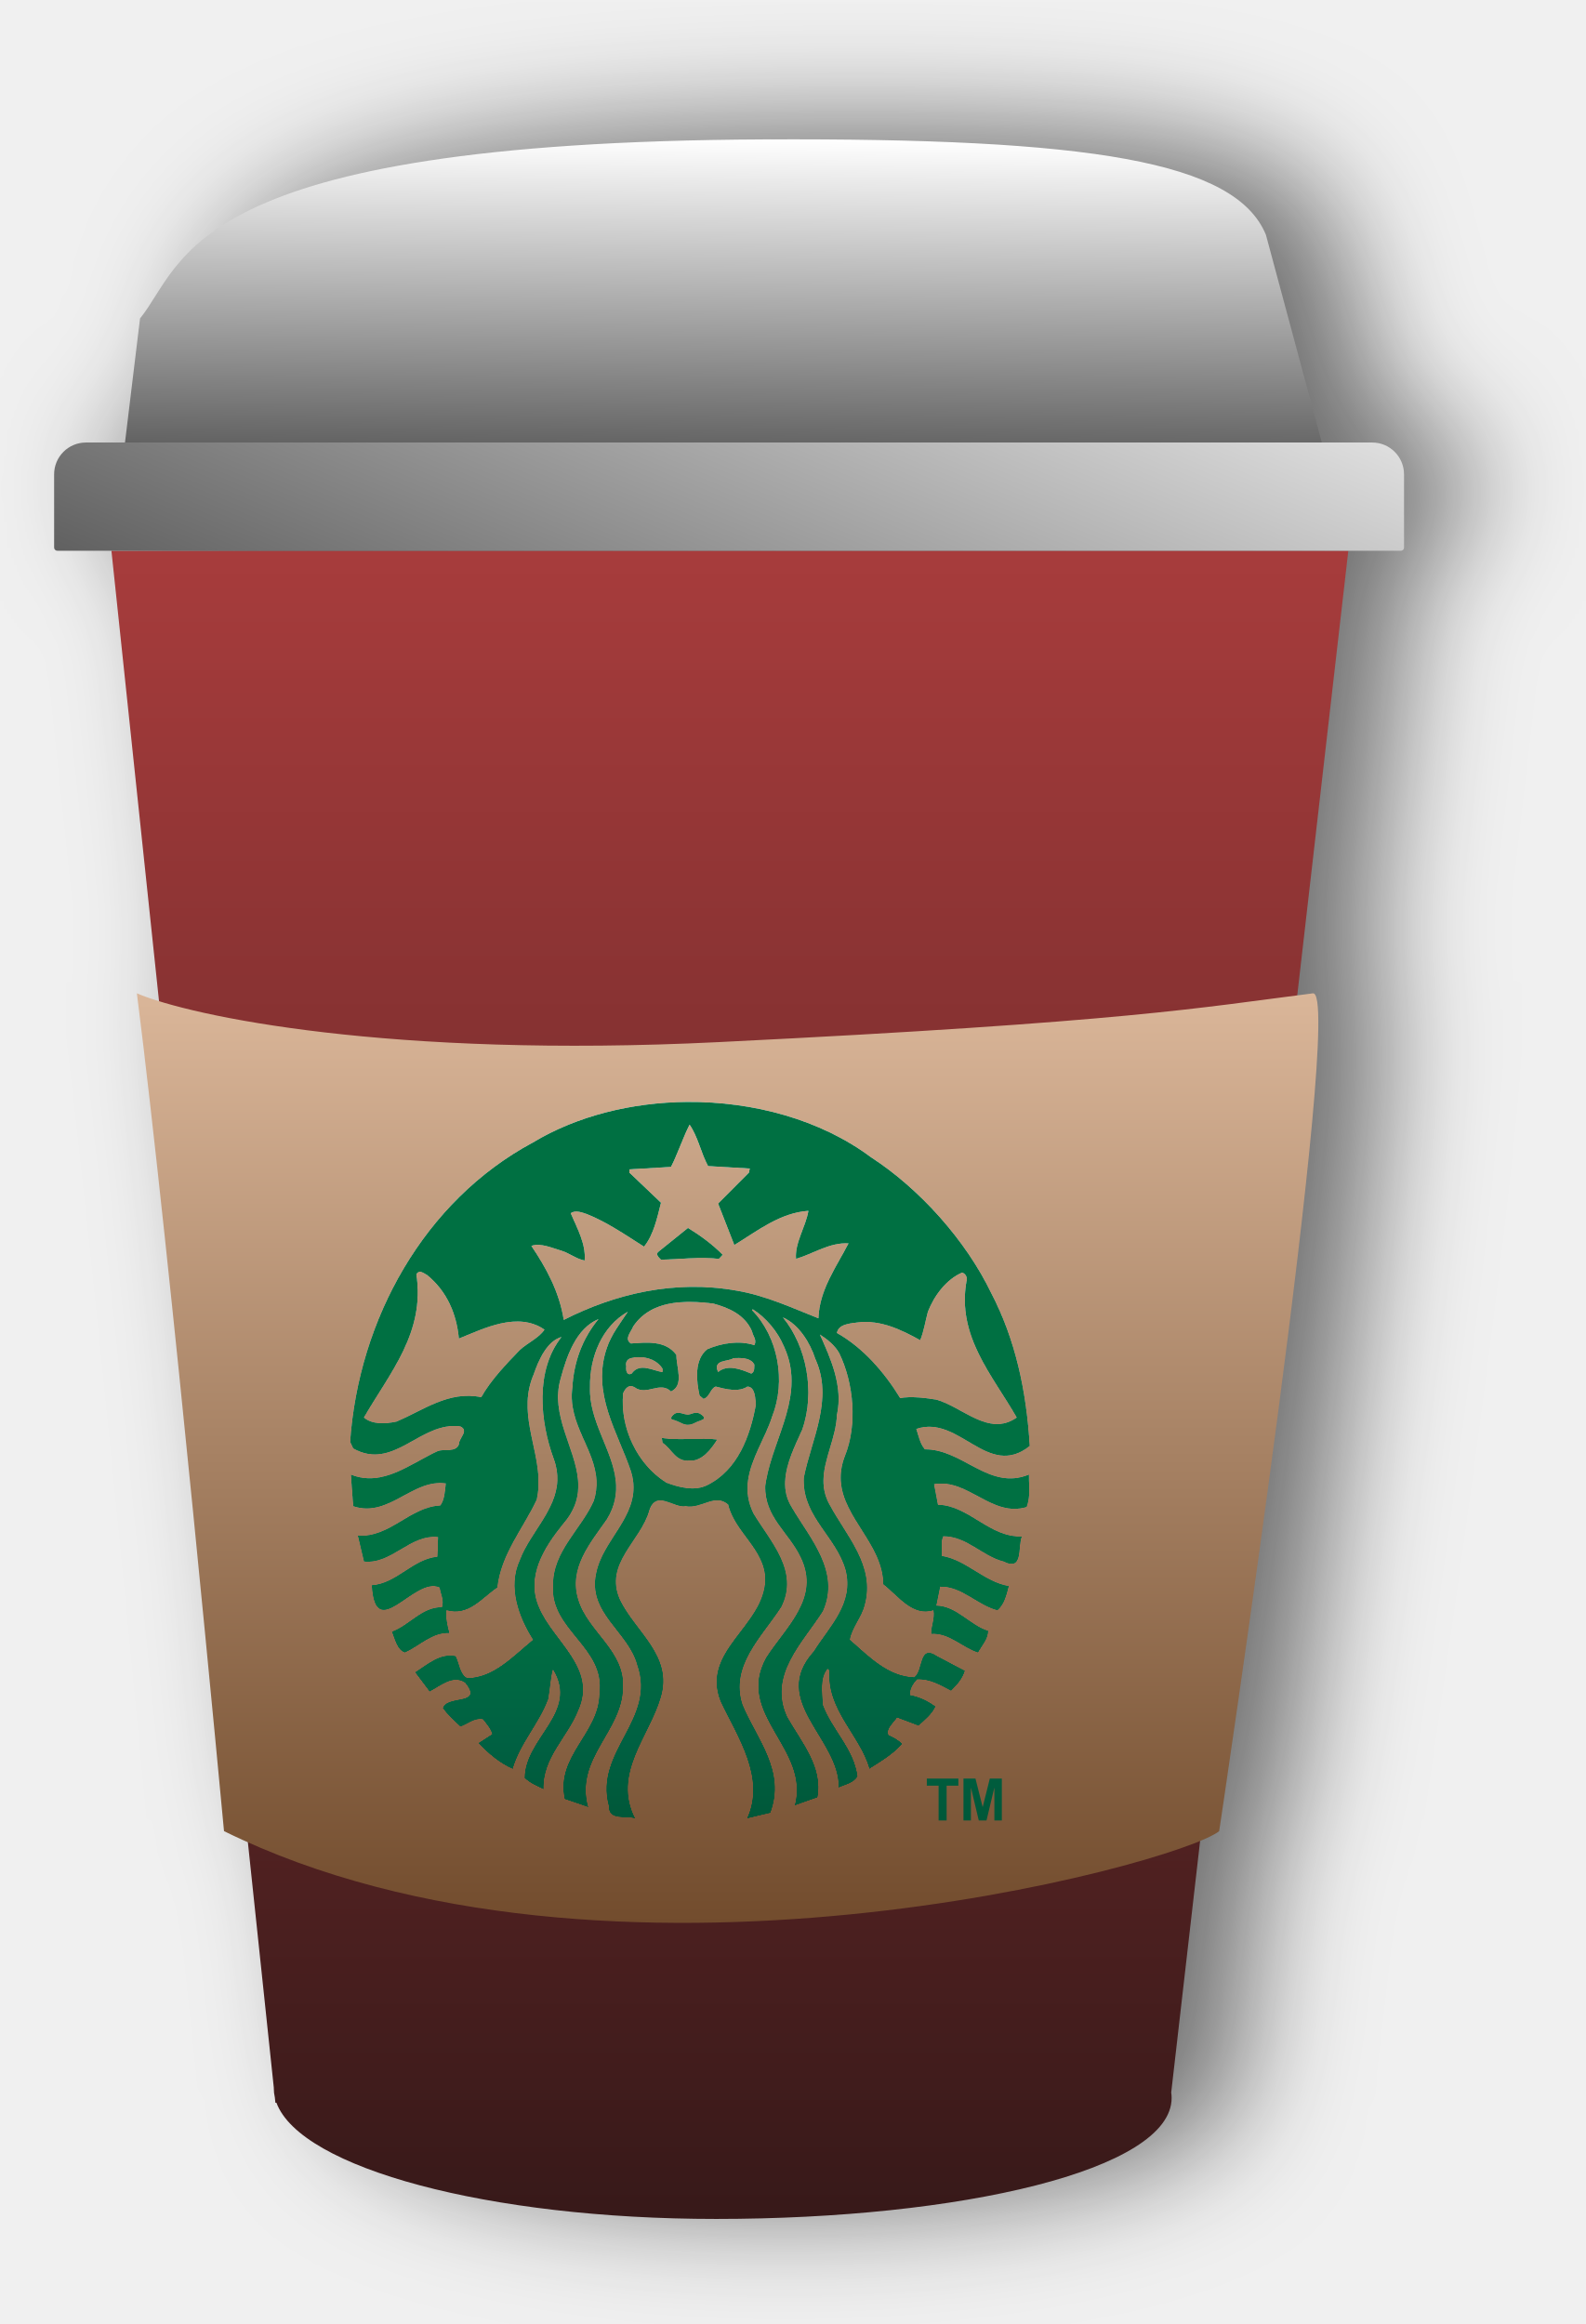
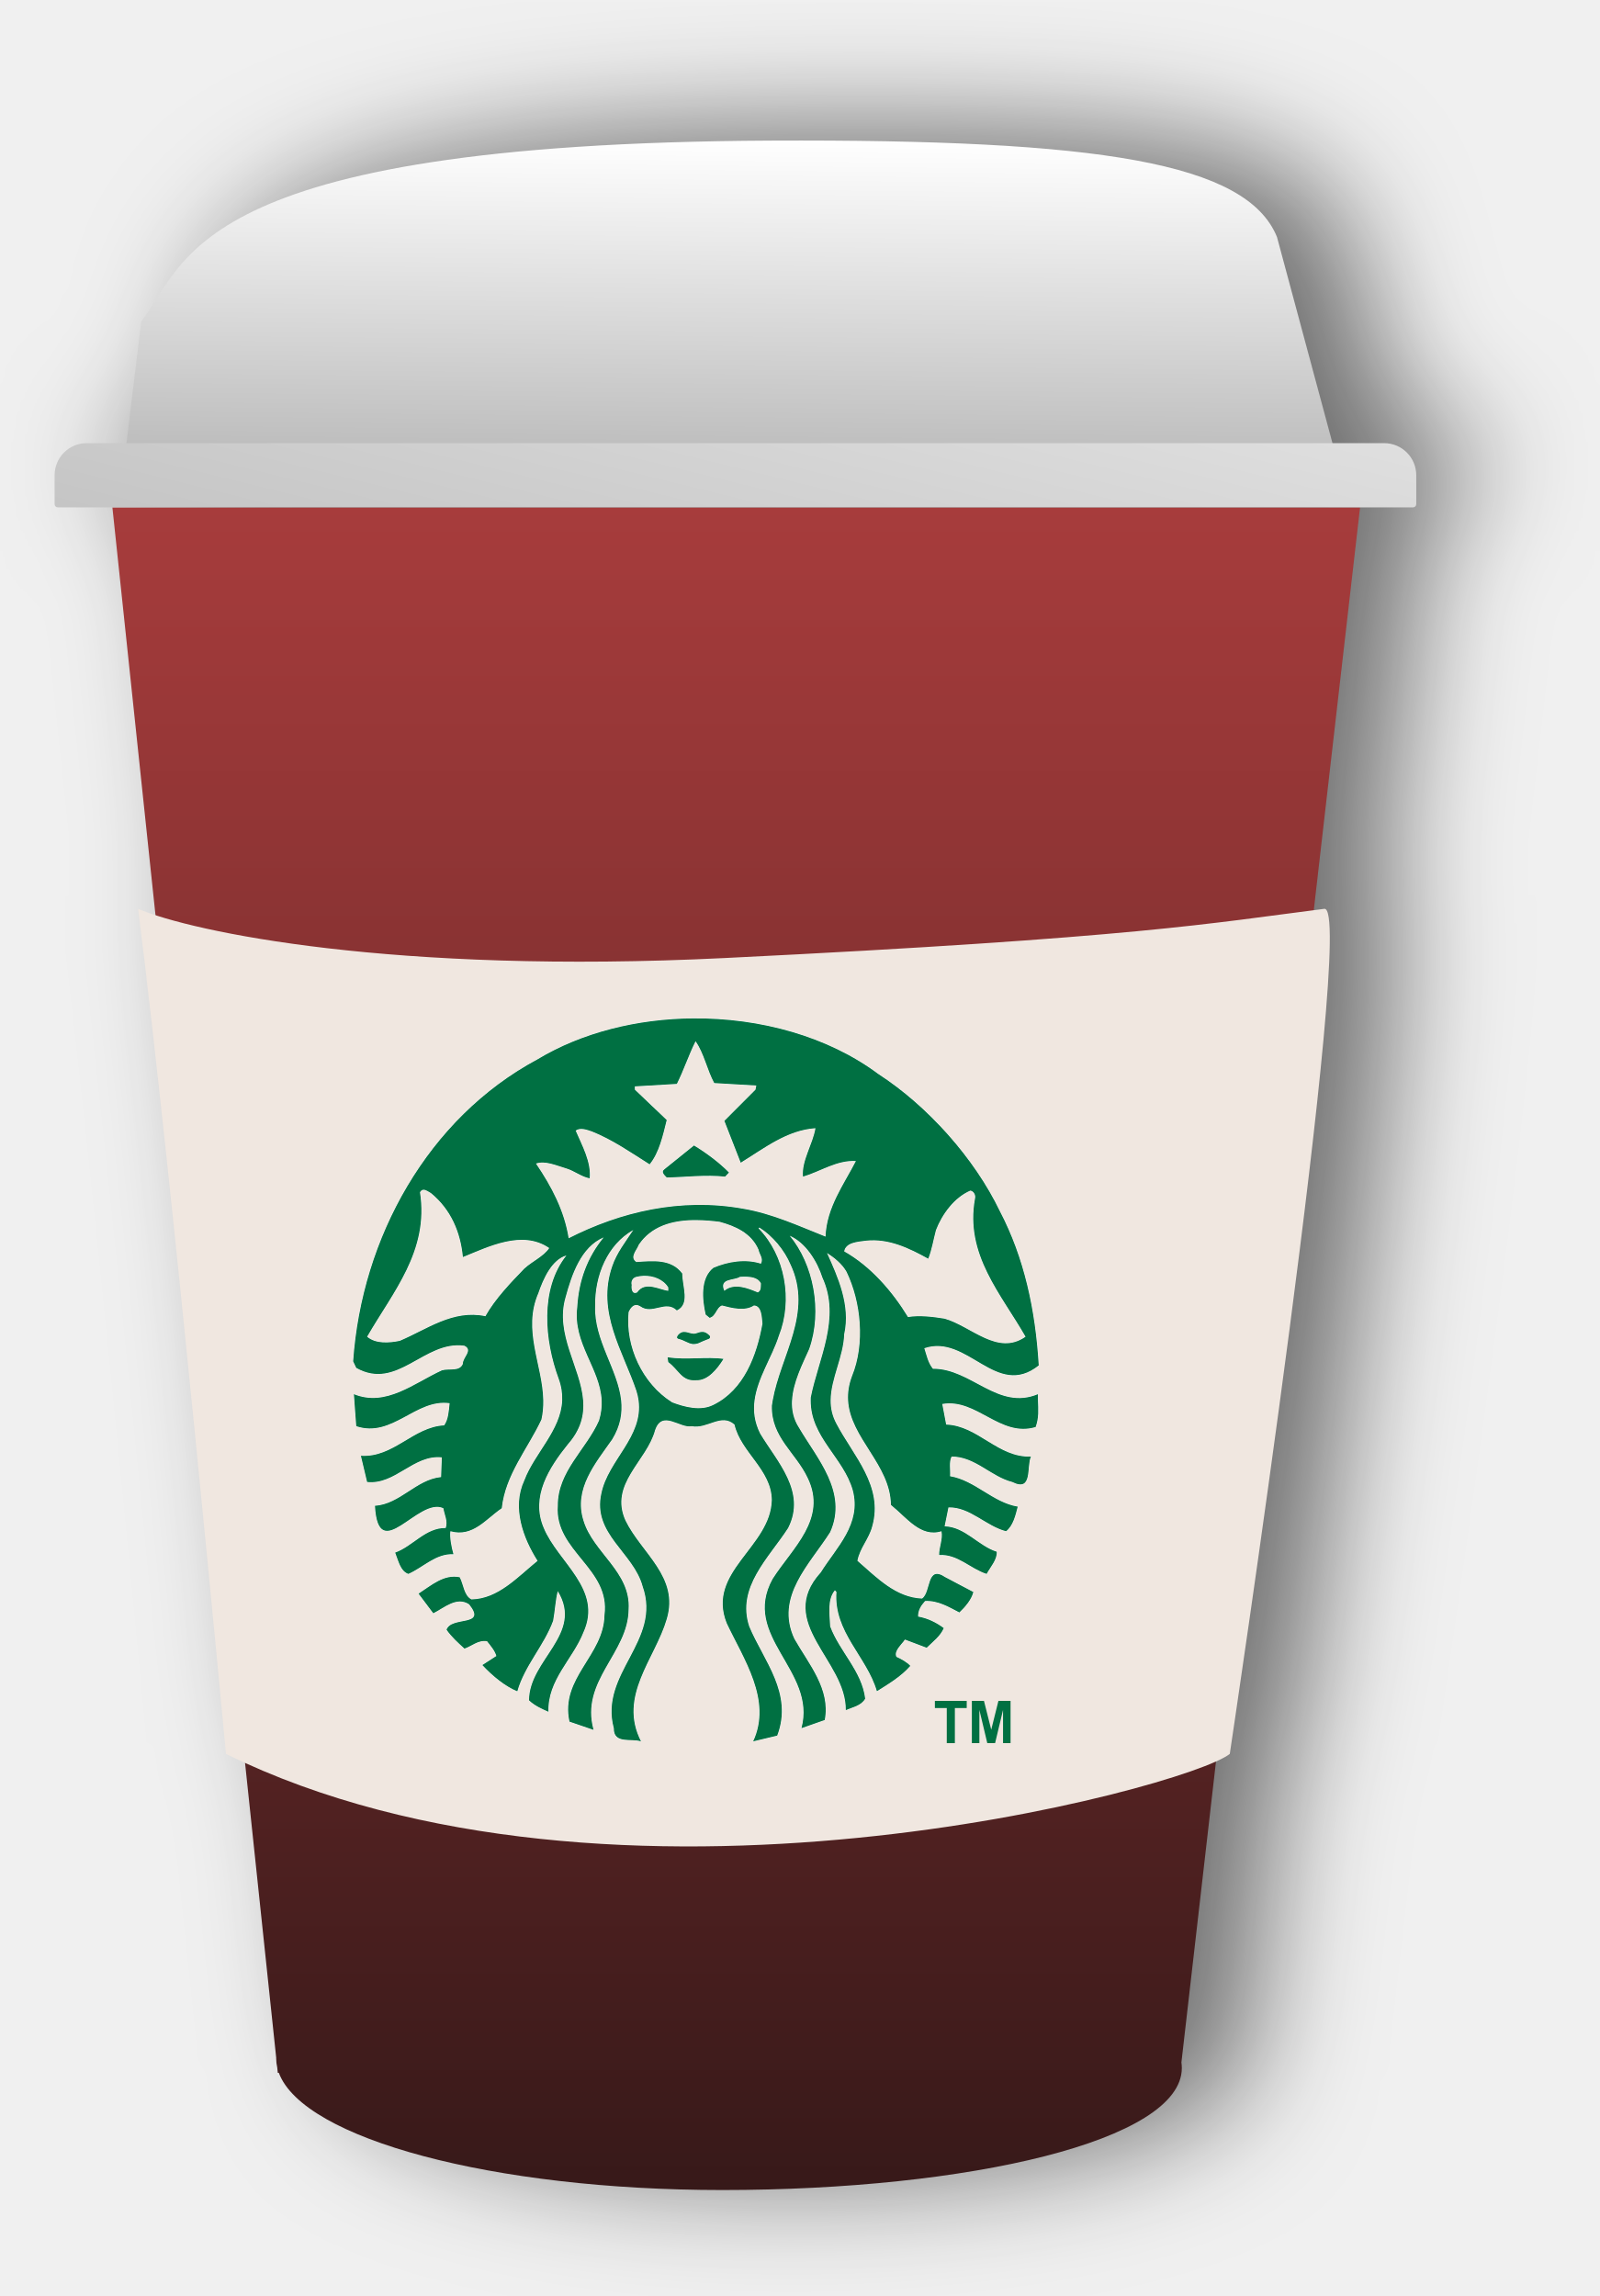
- <svg xmlns="http://www.w3.org/2000/svg" width="498" height="730" viewBox="0 0 498 730" fill="none">
+ <svg xmlns="http://www.w3.org/2000/svg" width="498" height="715" viewBox="0 0 498 715" fill="none">
  <g filter="url(#filter0_d)">
-     <path fill-rule="evenodd" clip-rule="evenodd" d="M423.5 173H35L86.002 655.785C86.001 655.856 86 655.928 86 656C86 656.945 86.108 657.883 86.322 658.812L86.5 660.5H86.827C94.42 681.027 153.352 697 224.925 697C301.651 697 368 681.644 368 659C368 658.422 367.957 657.845 367.871 657.269L423.5 173Z" fill="url(#paint0_linear)" />
+     <path fill-rule="evenodd" clip-rule="evenodd" d="M423.5 158H35L86.002 640.785C86.001 640.856 86 640.928 86 641C86 641.945 86.108 642.883 86.322 643.812L86.5 645.5H86.827C94.42 666.027 153.352 682 224.925 682C301.651 682 368 666.644 368 644C368 643.422 367.957 642.845 367.871 642.269L423.5 158Z" fill="url(#paint0_linear)" />
    <path d="M240.048 43.787C57.745 44.6 58.156 82.711 43.986 100.019L38 149.396C248.669 133.291 407.625 138.489 418.982 153.14L397.625 73.787C388.161 50.657 342.484 43.33 240.048 43.787Z" fill="url(#paint1_linear)" />
-     <path d="M17 149C17 143.477 21.477 139 27 139H431C436.523 139 441 143.477 441 149V172C441 172.552 440.552 173 440 173H18C17.448 173 17 172.552 17 172V149Z" fill="url(#paint2_linear)" />
-     <path d="M225.596 327.347C122.458 332.42 60.014 319.244 43 312.022C53.524 394.987 70.363 575.185 70.363 575.185C190.866 634.371 369.778 585.754 382.933 575.185C382.933 575.185 422.684 310.718 412.376 312.022C377 316.5 354.518 321.006 225.596 327.347Z" fill="url(#paint3_linear)" />
+     <path d="M17 148C17 142.477 21.477 138 27 138H431C436.523 138 441 142.477 441 148V157C441 157.552 440.552 158 440 158H18C17.448 158 17 157.552 17 157V148Z" fill="url(#paint2_linear)" />
+     <path d="M225.596 298.347C122.458 303.42 60.014 290.244 43 283.022C53.524 365.987 70.363 546.185 70.363 546.185C190.866 605.371 369.778 556.754 382.933 546.185C382.933 546.185 422.684 281.718 412.376 283.022C377 287.5 354.518 292.006 225.596 298.347Z" fill="#F0E7E0" />
    <g style="mix-blend-mode:darken">
-       <path d="M324.999 459.5C324.999 522.737 276.646 574 217 574C157.353 574 109 522.738 109 459.5C109 396.264 157.353 345 217 345C276.647 345 324.999 396.264 324.999 459.5Z" fill="white" />
-       <path d="M216.098 385.707C219.9 388.018 223.933 390.993 227.003 394.145L225.797 395.424C219.739 394.744 213.359 395.592 207.616 395.686C206.975 395.004 205.685 393.979 206.887 393.123L216.098 385.707ZM323.215 465.081C323.296 467.965 323.553 470.442 322.486 473.394C311.419 476.714 304.149 464.354 293.41 466.218L294.624 472.625C304.559 472.97 310.765 483.018 321.028 482.586C319.57 485.658 321.679 493.751 315.219 490.516C308.513 488.817 303.665 482.586 296.316 482.586C295.43 484.303 295.991 486.681 295.836 488.712C303.588 489.995 309.163 496.905 316.913 498.181C316.184 500.99 315.461 504.136 313.278 505.849C306.973 504.231 302.049 498.258 295.337 498.429L294.142 504.312C300.521 504.485 304.642 510.438 310.375 512.224C310.532 514.706 308.429 516.923 307.218 519.138C302.129 517.526 298.248 512.914 292.433 513.255C292.352 510.944 293.653 508.32 293.162 505.849C286.631 507.898 282.252 501.497 277.412 497.658C277.273 485.094 264.733 476.851 264.07 465.081C263.943 462.734 264.282 460.229 265.296 457.537C269.417 447.486 268.123 434.436 263.603 425.064C262.23 422.598 259.797 420.651 257.529 419.201C260.847 426.617 264.89 435.38 262.872 444.496C262.638 451.535 258.701 458.295 258.656 465.081C258.64 467.5 259.13 469.92 260.449 472.363C265.703 482.344 275.156 491.792 271.602 504.31C270.624 508.154 267.714 511.128 266.988 515.041C273.134 520.41 278.946 526.461 287.102 526.802C290.008 524.844 288.394 516.163 294.372 520.167L303.1 524.772C302.464 527.237 300.508 529.445 298.736 531.143C295.425 529.442 292.194 527.404 288.065 527.57C286.847 528.933 285.799 530.462 285.892 532.418C288.798 532.922 291.464 534.216 293.891 536.008C292.764 538.569 290.568 540.173 288.548 542.134L281.777 539.58C280.647 541.287 278.299 543.08 279.123 544.952C280.65 545.642 282.345 546.575 283.47 547.771C280.481 551.178 276.693 553.37 273.048 555.683C269.908 544.859 259.563 537.27 260.451 524.752L259.971 524.246C257.539 527.129 258.351 531.741 258.508 535.483C261.419 543.323 268.36 549.379 269.413 557.977C268.198 560.19 265.457 560.631 263.355 561.567C263.599 546.066 241.307 534.309 255.602 518.629C260.37 510.951 268.358 503.623 265.528 493.053C262.622 482.847 252.344 476.523 252.434 465.081L252.45 464.189C254.791 452.257 261.903 439.561 256.085 426.868C254.464 421.762 250.841 415.961 245.914 413.827C253.26 422.696 256.172 437.167 251.97 449.101C249.852 453.848 246.935 459.503 246.643 465.083H246.625C246.469 467.998 247.034 470.896 248.816 473.644C254.394 483.19 264.082 493.675 258.509 506.116C252.209 516.08 241.224 526.216 247.359 539.34C251.801 547.178 258.673 554.999 256.819 564.635L249.549 567.188C254.396 549.216 230.645 538.656 240.588 520.677C246.726 511.05 257.705 502.017 251.49 489.24C247.775 481.323 240.098 476.637 240.34 466.744L240.604 465.083C243.106 451.051 253.219 437.769 246.148 422.774C244.29 418.347 240.576 413.833 236.455 411.274L236.206 411.537C244.449 419.972 246.957 433.85 242.513 445.006C240.439 451.551 235.888 458.071 234.963 465.085C234.523 468.392 234.894 471.819 236.705 475.43C241.955 484.198 251.161 493.5 245.416 504.837C239.366 514.2 229.266 523.311 233.301 535.488C237.744 546.142 247.023 556.29 242.013 569.5L234.512 571.287C240.487 558.413 231.527 545.639 226.279 534.474C219.894 518.456 239.997 510.785 240.319 496.14C240.243 486.687 230.716 481.32 228.702 472.63C224.578 468.961 220.305 474.089 215.375 473.137C211.736 473.909 206.146 467.854 203.974 474.417C201.386 484.04 189.6 491.114 194.78 502.528C199.709 512.67 211.571 520.087 207.608 533.213C204.061 545.473 192.341 557.147 199.61 571.287C196.624 570.267 191.048 572.22 191.129 567.189C186.526 550.065 206.152 540.088 200.09 522.973C197.269 512.489 184.416 506.698 187.246 494.089C189.338 483.71 200.38 476.454 198.831 465.084C198.706 464.132 198.483 463.158 198.166 462.142C194.045 449.874 185.636 437.602 190.648 423.283C192.024 419.193 194.772 415.701 197.187 412.045C189.19 416.559 185.156 426.104 185.321 435.815C184.973 446.375 192.368 455.421 193.42 465.084C193.834 468.984 193.228 472.977 190.648 477.213C185.402 484.722 178.541 492.639 181.686 502.526C184.677 512.499 196.469 518.54 195.742 530.132C195.662 543.843 180.557 552.381 184.838 567.715L177.32 565.143C174.335 551.516 188.064 544.544 188.222 531.936C190.165 517.437 172.633 512.057 173.685 497.924C173.61 487.185 182.571 480.384 186.529 471.351C187.208 469.153 187.434 467.076 187.343 465.085C186.858 455.098 178.326 447.289 179.742 436.061C180.219 427.797 182.884 420.553 187.975 414.338C180.951 417.314 178.05 425.842 176.11 433C172.743 444.478 180.78 454.802 181.586 465.086C181.943 469.627 180.891 474.141 176.84 478.757C171.021 485.99 165.12 495.117 169.321 504.838C173.77 515.564 187.747 523.913 181.685 537.292C178.377 545.728 170.458 552.114 170.783 562.079C168.684 561.142 166.507 560.207 164.724 558.508C164.724 545.815 181.842 537.888 173.686 524.512C172.963 527.151 172.808 530.737 172.242 533.719C169.412 541.476 163.356 547.685 161.09 555.704C157.3 554.161 153.338 550.92 150.186 547.513L154.552 544.694C154.067 542.987 152.777 541.54 151.648 540.092C148.813 539.671 146.951 541.634 144.614 542.403C142.594 540.525 140.645 538.82 139.036 536.52C140.485 532.166 151.809 535.766 146.072 528.607C142.199 526.053 138.312 529.702 134.92 531.405L130.322 525.28C134.28 522.726 138.228 519.14 143.151 520.168C144.365 522.473 144.449 525.862 146.786 527.065C155.107 526.894 161.004 520.255 167.382 515.057C162.936 508.079 159.318 498.445 163.267 490.007C166.431 481.551 174.676 474.429 175.05 465.08C175.134 462.953 174.82 460.714 173.938 458.304C169.578 446.46 168.04 430.452 176.361 419.969C171.836 421.251 169.169 427.199 167.632 431.715C162.629 443.281 168.956 453.996 169.175 465.08C169.204 467.073 169.051 469.071 168.593 471.084C164.31 480.2 157.372 488.198 156.245 498.687C151.316 502.004 147.269 507.803 140.246 505.846C139.999 507.804 140.565 510.788 141.209 513.005C135.64 512.758 131.842 517.088 127.153 519.133C124.655 518.287 124.005 514.881 123.038 512.498C128.527 510.543 132.486 504.739 138.788 504.831C139.519 502.69 138.379 500.728 138.057 498.686C130.218 495.016 117.792 516.828 116.747 497.917C124.58 497.405 129.586 489.736 137.344 488.971L137.575 482.846C128.771 481.908 123.108 491.454 114.307 490.513L112.366 482.339C122.546 483.01 128.612 473.387 138.307 472.869C139.595 471.083 139.75 468.441 139.999 465.973C129.416 464.518 122.154 476.888 110.923 473.131C110.923 473.131 110.536 467.983 110.326 465.08H110.341C110.265 463.945 110.192 463.154 110.192 463.154C120.208 467.253 129.007 459.665 137.575 455.749C139.755 455.061 143.153 456.253 144.13 453.7C144.045 451.74 147.434 449.449 144.613 448.081C132.087 446.288 123.766 462.224 110.921 454.977L109.958 452.929C112.63 414.424 133.218 377.197 167.382 358.878C181.219 350.537 198.409 346.286 215.745 346.135C236.667 345.952 257.807 351.741 273.533 363.482C288.805 373.363 303.413 389.647 311.34 406.177C318.922 420.66 322.412 436.911 323.454 454.212C310.204 464.772 301.315 444.263 287.822 448.853C288.549 451.073 288.951 453.369 290.494 455.243C302.452 455.154 310.687 468.361 323.204 463.156L323.215 465.081ZM171.013 417.659C162.611 411.863 151.959 417.32 144.129 420.477C143.402 412.72 140.415 405.653 134.188 400.541C133.584 400.224 132.749 399.557 131.997 399.508C131.547 399.478 131.118 399.67 130.786 400.277C133.608 418.592 122.321 431.371 114.322 445.264C116.985 447.561 121.264 447.217 124.495 446.543C132.974 442.966 141.051 436.741 151.148 438.875C154.134 433.507 159.151 428.309 163.264 424.049C165.777 421.755 169.23 420.298 171.013 417.659ZM196.704 429.161C196.543 430.264 196.785 432.23 198.397 431.47C200.905 427.807 205.345 430.705 208.09 430.963V429.932C206.584 427.438 203.486 426.185 200.339 426.31C199.613 426.336 198.875 426.448 198.165 426.622C197.112 426.869 196.38 427.885 196.704 429.161ZM236.202 418.185C233.947 412.901 228.777 410.763 224.085 409.485C221.786 409.187 219.399 408.984 217.032 408.961C216.588 408.956 216.145 408.95 215.704 408.961C209.082 409.102 202.756 410.895 198.891 416.643C198.336 418.266 195.897 420.545 198.162 422C203.251 421.657 209.058 420.984 212.451 425.59C212.451 429.684 214.957 435.13 210.758 437.09C207.28 433.693 203.16 438.536 199.374 435.81C197.595 434.701 196.468 435.995 195.739 437.613C194.687 448.176 199.931 459.832 209.299 465.709C213.096 467.154 218.2 468.528 222.162 466.478C231.693 461.797 235.641 451.068 237.415 441.184C237.177 439.303 237.262 435.637 234.76 435.548C231.935 437.433 227.814 436.32 224.82 435.548C223.049 436.151 222.968 438.883 220.953 439.401L219.725 438.368C218.674 433.689 218.025 427.041 222.149 423.804C226.757 421.844 232.169 420.987 236.934 422.525C237.823 420.908 236.45 419.634 236.202 418.185ZM231.339 426.586C231.019 426.594 230.708 426.611 230.392 426.622C228.7 427.813 223.767 426.957 225.548 430.963C228.619 428.4 232.9 430.196 235.97 431.47C237.105 430.876 236.858 429.683 236.933 428.654C235.948 426.72 233.593 426.539 231.339 426.586ZM266.508 390.563C260.529 390.229 255.523 393.808 250.029 395.428C249.55 390.497 253.102 385.29 253.912 380.34C245.029 380.943 237.994 386.582 230.646 391.087C228.945 386.753 227.24 382.397 225.551 378.046L235.244 368.331L235.492 367.051L222.399 366.282C220.144 362.114 219.255 357.094 216.59 353.26C214.408 357.605 212.943 362.203 210.764 366.544L197.687 367.316V368.331L207.612 377.784C206.399 382.643 205.271 387.922 202.285 391.594C196.47 387.92 190.737 383.922 184.361 381.37C182.827 380.848 180.64 379.999 179.267 381.108C181.283 385.796 184.107 390.838 183.632 395.954C180.965 395.436 178.869 393.632 176.363 392.874C173.366 392.012 169.811 390.327 166.903 391.351C171.751 398.504 175.707 405.99 177.076 414.598C193.157 406.411 211.911 401.908 231.379 405.407C240.504 406.939 248.895 410.859 257.054 414.089C257.373 405.063 262.784 397.81 266.508 390.563ZM294.123 439.644C302.356 441.943 310.615 451.404 319.333 445.265C311.74 431.976 300.44 419.705 303.583 402.327C303.911 401.14 303.185 399.939 302.139 399.771C297.214 401.894 293.4 407.012 291.451 412.043C290.649 415.019 290.174 418.182 289.045 420.987C283.145 417.748 276.848 414.61 269.66 415.368C267.068 415.709 263.351 415.888 262.873 418.695C271.031 423.293 277.739 430.968 282.739 439.14C286.22 438.541 290.489 439.052 294.123 439.644ZM207.857 451.654L208.089 453.194C211.246 455.412 212.216 459.171 216.586 458.83C220.461 459.073 223.369 455.243 225.299 452.178C220.055 451.415 213.674 452.596 207.857 451.654ZM212.221 444.757C212.378 445.44 211.821 446.462 212.701 446.807C215.286 446.215 219.969 448.258 221.413 445.02C220.405 443.829 218.759 443.288 217.033 443.288C215.307 443.288 213.515 443.819 212.221 444.757Z" fill="#007042" />
-       <path opacity="0.99" d="M207.863 441.801H225.574V449.476H207.863V441.801Z" fill="white" />
-       <path d="M211.134 445.905C213.423 446.476 213.99 447.332 215.798 447.571C217.721 447.535 217.444 447.123 220.798 445.902C221.018 445.821 221.32 445.308 220.945 444.915C218.862 442.735 217.423 444.293 216.118 444.334C214.386 444.354 212.762 442.77 211.07 444.829C210.782 445.247 210.631 445.657 211.134 445.905Z" fill="#007042" />
-       <path d="M294.809 571.834V560.903H291.107V558.677H301.02V560.903H297.327V571.834H294.809Z" fill="#007042" />
-       <path d="M302.62 571.834V558.676H306.39L308.653 567.652L310.891 558.676H314.669V571.834H312.329V561.477L309.853 571.834H307.427L304.96 561.477V571.834H302.62Z" fill="#007042" />
+       <path d="M324.999 430.5C324.999 493.737 276.646 545 217 545C157.353 545 109 493.738 109 430.5C109 367.264 157.353 316 217 316C276.647 316 324.999 367.264 324.999 430.5Z" fill="white" />
+       <path d="M216.098 356.707C219.9 359.018 223.933 361.993 227.003 365.145L225.797 366.424C219.739 365.744 213.359 366.592 207.616 366.686C206.975 366.004 205.685 364.979 206.887 364.123L216.098 356.707ZM323.215 436.081C323.296 438.965 323.553 441.442 322.486 444.394C311.419 447.714 304.149 435.354 293.41 437.218L294.624 443.625C304.559 443.97 310.765 454.018 321.028 453.586C319.57 456.658 321.679 464.751 315.218 461.516C308.513 459.817 303.665 453.586 296.316 453.586C295.43 455.303 295.991 457.681 295.836 459.712C303.588 460.995 309.163 467.905 316.913 469.181C316.184 471.99 315.461 475.136 313.278 476.849C306.973 475.231 302.049 469.258 295.337 469.429L294.142 475.312C300.521 475.485 304.642 481.438 310.375 483.224C310.532 485.706 308.429 487.923 307.218 490.138C302.129 488.526 298.248 483.914 292.433 484.255C292.352 481.944 293.653 479.32 293.162 476.849C286.631 478.898 282.252 472.497 277.412 468.658C277.273 456.094 264.733 447.851 264.07 436.081C263.943 433.734 264.282 431.229 265.296 428.537C269.417 418.486 268.123 405.436 263.603 396.064C262.23 393.598 259.797 391.651 257.529 390.201C260.847 397.617 264.89 406.38 262.872 415.496C262.638 422.535 258.701 429.295 258.656 436.081C258.64 438.5 259.13 440.92 260.449 443.363C265.703 453.344 275.156 462.792 271.602 475.31C270.624 479.154 267.714 482.128 266.988 486.041C273.134 491.41 278.946 497.461 287.102 497.802C290.008 495.844 288.394 487.163 294.372 491.167L303.1 495.772C302.464 498.237 300.508 500.445 298.736 502.143C295.425 500.442 292.194 498.404 288.065 498.57C286.847 499.933 285.799 501.462 285.892 503.418C288.798 503.922 291.464 505.216 293.891 507.008C292.764 509.569 290.568 511.173 288.548 513.134L281.777 510.58C280.647 512.287 278.299 514.08 279.123 515.952C280.65 516.642 282.345 517.575 283.47 518.771C280.481 522.178 276.693 524.37 273.048 526.683C269.908 515.859 259.563 508.27 260.451 495.752L259.971 495.246C257.539 498.129 258.351 502.741 258.508 506.483C261.419 514.323 268.36 520.379 269.413 528.977C268.198 531.19 265.457 531.631 263.355 532.567C263.599 517.066 241.307 505.309 255.602 489.629C260.37 481.951 268.358 474.623 265.528 464.053C262.622 453.847 252.344 447.523 252.434 436.081L252.45 435.189C254.791 423.257 261.903 410.561 256.085 397.868C254.464 392.762 250.841 386.961 245.914 384.827C253.26 393.696 256.172 408.167 251.97 420.101C249.852 424.848 246.935 430.503 246.643 436.083H246.625C246.469 438.998 247.034 441.896 248.816 444.644C254.394 454.19 264.082 464.675 258.509 477.116C252.209 487.08 241.224 497.216 247.359 510.34C251.801 518.178 258.673 525.999 256.819 535.635L249.549 538.188C254.396 520.216 230.645 509.656 240.588 491.677C246.726 482.05 257.705 473.017 251.49 460.24C247.775 452.323 240.098 447.637 240.34 437.744L240.604 436.083C243.106 422.051 253.219 408.769 246.148 393.774C244.29 389.347 240.576 384.833 236.455 382.274L236.206 382.537C244.449 390.972 246.957 404.85 242.513 416.006C240.439 422.551 235.888 429.071 234.963 436.085C234.523 439.392 234.894 442.819 236.705 446.43C241.955 455.198 251.161 464.5 245.416 475.837C239.366 485.2 229.266 494.311 233.301 506.488C237.744 517.142 247.023 527.29 242.013 540.5L234.512 542.287C240.487 529.413 231.527 516.639 226.279 505.474C219.894 489.456 239.997 481.785 240.319 467.14C240.243 457.687 230.716 452.32 228.702 443.63C224.578 439.961 220.305 445.089 215.375 444.137C211.736 444.909 206.146 438.854 203.974 445.417C201.386 455.04 189.6 462.114 194.78 473.528C199.709 483.67 211.571 491.087 207.608 504.213C204.061 516.473 192.341 528.147 199.61 542.287C196.624 541.267 191.048 543.22 191.129 538.189C186.526 521.065 206.152 511.088 200.09 493.973C197.269 483.489 184.416 477.698 187.246 465.089C189.338 454.71 200.38 447.454 198.831 436.084C198.706 435.132 198.483 434.158 198.166 433.142C194.045 420.874 185.636 408.602 190.648 394.283C192.024 390.193 194.772 386.701 197.187 383.045C189.19 387.559 185.156 397.104 185.321 406.815C184.973 417.375 192.368 426.421 193.42 436.084C193.834 439.984 193.228 443.977 190.648 448.213C185.402 455.722 178.541 463.639 181.686 473.526C184.677 483.499 196.469 489.54 195.742 501.132C195.662 514.843 180.557 523.381 184.838 538.715L177.32 536.143C174.335 522.516 188.064 515.544 188.222 502.936C190.165 488.437 172.633 483.057 173.685 468.924C173.61 458.185 182.571 451.384 186.529 442.351C187.208 440.153 187.434 438.076 187.343 436.085C186.858 426.098 178.326 418.289 179.742 407.061C180.219 398.797 182.884 391.553 187.975 385.338C180.951 388.314 178.05 396.842 176.11 404C172.743 415.478 180.78 425.802 181.586 436.086C181.943 440.627 180.891 445.141 176.84 449.757C171.021 456.99 165.12 466.117 169.321 475.838C173.77 486.564 187.747 494.913 181.685 508.292C178.377 516.728 170.458 523.114 170.783 533.079C168.684 532.142 166.507 531.207 164.724 529.508C164.724 516.815 181.842 508.888 173.686 495.512C172.963 498.151 172.808 501.737 172.242 504.719C169.412 512.476 163.356 518.685 161.09 526.704C157.3 525.161 153.338 521.92 150.186 518.513L154.552 515.694C154.067 513.987 152.777 512.54 151.648 511.092C148.813 510.671 146.951 512.634 144.614 513.403C142.594 511.525 140.645 509.82 139.036 507.52C140.485 503.166 151.809 506.766 146.072 499.607C142.199 497.053 138.312 500.702 134.92 502.405L130.322 496.28C134.28 493.726 138.228 490.14 143.151 491.168C144.365 493.473 144.449 496.862 146.786 498.065C155.107 497.894 161.004 491.255 167.382 486.057C162.936 479.079 159.318 469.445 163.267 461.007C166.431 452.551 174.676 445.429 175.05 436.08C175.134 433.953 174.82 431.714 173.938 429.304C169.578 417.46 168.04 401.452 176.361 390.969C171.836 392.251 169.169 398.199 167.632 402.715C162.629 414.281 168.956 424.996 169.175 436.079C169.204 438.073 169.051 440.071 168.593 442.084C164.31 451.2 157.372 459.198 156.245 469.687C151.316 473.004 147.269 478.803 140.246 476.846C139.999 478.804 140.565 481.788 141.209 484.005C135.64 483.758 131.842 488.088 127.153 490.133C124.655 489.287 124.005 485.881 123.038 483.498C128.527 481.543 132.486 475.739 138.788 475.831C139.519 473.69 138.379 471.728 138.057 469.686C130.218 466.016 117.792 487.828 116.747 468.917C124.58 468.405 129.586 460.736 137.344 459.971L137.575 453.846C128.771 452.908 123.108 462.454 114.307 461.513L112.366 453.339C122.546 454.01 128.612 444.387 138.307 443.869C139.595 442.083 139.75 439.441 139.999 436.973C129.416 435.518 122.154 447.888 110.923 444.131C110.923 444.131 110.536 438.983 110.326 436.08H110.341C110.265 434.945 110.192 434.154 110.192 434.154C120.208 438.253 129.007 430.665 137.575 426.749C139.755 426.061 143.153 427.253 144.13 424.7C144.045 422.74 147.434 420.449 144.613 419.081C132.087 417.288 123.766 433.224 110.921 425.977L109.958 423.929C112.63 385.424 133.218 348.197 167.382 329.878C181.219 321.537 198.409 317.286 215.745 317.135C236.667 316.952 257.807 322.741 273.533 334.482C288.805 344.363 303.413 360.647 311.34 377.177C318.922 391.66 322.412 407.911 323.454 425.212C310.204 435.772 301.315 415.263 287.822 419.853C288.549 422.073 288.951 424.369 290.494 426.243C302.452 426.154 310.687 439.361 323.204 434.156L323.215 436.081ZM171.013 388.659C162.611 382.863 151.959 388.32 144.129 391.477C143.402 383.72 140.415 376.653 134.188 371.541C133.584 371.224 132.749 370.557 131.997 370.508C131.547 370.478 131.118 370.67 130.786 371.277C133.608 389.592 122.321 402.371 114.322 416.264C116.985 418.561 121.264 418.217 124.495 417.543C132.974 413.966 141.051 407.741 151.148 409.875C154.134 404.507 159.151 399.309 163.264 395.049C165.777 392.755 169.23 391.298 171.013 388.659ZM196.704 400.161C196.543 401.264 196.785 403.23 198.397 402.47C200.905 398.807 205.345 401.705 208.09 401.963V400.932C206.584 398.438 203.486 397.185 200.339 397.31C199.613 397.336 198.875 397.448 198.165 397.622C197.112 397.869 196.38 398.885 196.704 400.161ZM236.202 389.185C233.947 383.901 228.777 381.763 224.085 380.485C221.786 380.187 219.399 379.984 217.032 379.961C216.588 379.956 216.145 379.95 215.704 379.961C209.082 380.102 202.756 381.895 198.891 387.643C198.336 389.266 195.897 391.546 198.162 393C203.251 392.657 209.058 391.984 212.451 396.59C212.451 400.684 214.957 406.13 210.758 408.09C207.28 404.693 203.16 409.536 199.374 406.81C197.595 405.701 196.468 406.995 195.739 408.613C194.687 419.176 199.931 430.832 209.299 436.709C213.096 438.154 218.2 439.528 222.162 437.478C231.693 432.797 235.641 422.068 237.415 412.184C237.177 410.303 237.262 406.637 234.76 406.548C231.935 408.433 227.814 407.32 224.82 406.548C223.049 407.151 222.968 409.883 220.953 410.401L219.725 409.368C218.674 404.689 218.025 398.041 222.149 394.804C226.757 392.844 232.169 391.987 236.934 393.525C237.823 391.908 236.45 390.634 236.202 389.185ZM231.339 397.586C231.019 397.594 230.708 397.611 230.392 397.622C228.7 398.813 223.767 397.957 225.548 401.963C228.619 399.4 232.9 401.196 235.97 402.47C237.105 401.876 236.858 400.683 236.933 399.654C235.948 397.72 233.593 397.539 231.339 397.586ZM266.508 361.563C260.529 361.229 255.523 364.808 250.029 366.428C249.55 361.497 253.102 356.29 253.912 351.34C245.029 351.943 237.994 357.582 230.646 362.087C228.945 357.753 227.24 353.397 225.551 349.046L235.244 339.331L235.492 338.051L222.399 337.282C220.144 333.114 219.255 328.094 216.59 324.26C214.408 328.605 212.943 333.203 210.764 337.544L197.687 338.316V339.331L207.612 348.784C206.399 353.643 205.271 358.922 202.285 362.594C196.47 358.92 190.737 354.922 184.361 352.37C182.827 351.848 180.64 350.999 179.267 352.108C181.283 356.796 184.107 361.838 183.632 366.954C180.965 366.436 178.869 364.632 176.363 363.874C173.366 363.012 169.811 361.327 166.903 362.351C171.751 369.504 175.707 376.99 177.076 385.598C193.157 377.411 211.911 372.908 231.379 376.407C240.504 377.939 248.895 381.859 257.054 385.089C257.373 376.063 262.784 368.81 266.508 361.563ZM294.123 410.644C302.356 412.943 310.615 422.404 319.333 416.265C311.74 402.976 300.44 390.705 303.583 373.327C303.911 372.14 303.185 370.939 302.139 370.771C297.214 372.894 293.4 378.012 291.451 383.043C290.649 386.019 290.174 389.182 289.045 391.987C283.145 388.748 276.848 385.61 269.66 386.368C267.068 386.709 263.351 386.888 262.873 389.695C271.031 394.293 277.739 401.968 282.739 410.14C286.22 409.541 290.489 410.052 294.123 410.644ZM207.857 422.654L208.089 424.194C211.246 426.412 212.216 430.171 216.586 429.83C220.461 430.073 223.369 426.243 225.299 423.178C220.055 422.415 213.674 423.596 207.857 422.654ZM212.221 415.757C212.378 416.44 211.821 417.462 212.701 417.807C215.286 417.215 219.969 419.258 221.413 416.02C220.405 414.829 218.759 414.288 217.033 414.288C215.307 414.288 213.515 414.819 212.221 415.757Z" fill="#007042" />
+       <path opacity="0.99" d="M207.863 412.801H225.574V420.476H207.863V412.801Z" fill="white" />
+       <path d="M211.134 416.905C213.423 417.476 213.99 418.332 215.798 418.571C217.721 418.535 217.444 418.123 220.798 416.902C221.018 416.821 221.32 416.308 220.945 415.915C218.862 413.735 217.423 415.293 216.118 415.334C214.386 415.354 212.762 413.77 211.07 415.829C210.782 416.247 210.631 416.657 211.134 416.905Z" fill="#007042" />
+       <path d="M294.809 542.834V531.903H291.107V529.677H301.02V531.903H297.327V542.834H294.809Z" fill="#007042" />
+       <path d="M302.62 542.834V529.676H306.39L308.653 538.652L310.891 529.676H314.669V542.834H312.329V532.477L309.853 542.834H307.427L304.96 532.477V542.834H302.62Z" fill="#007042" />
    </g>
  </g>
  <defs>
-     <filter id="filter0_d" x="0" y="0.624" width="498" height="729.376" filterUnits="userSpaceOnUse" color-interpolation-filters="sRGB">
+     <filter id="filter0_d" x="0" y="0.624" width="498" height="714.376" filterUnits="userSpaceOnUse" color-interpolation-filters="sRGB">
      <feFlood flood-opacity="0" result="BackgroundImageFix" />
      <feColorMatrix in="SourceAlpha" type="matrix" values="0 0 0 0 0 0 0 0 0 0 0 0 0 0 0 0 0 0 127 0" />
      <feOffset dx="20" dy="-4" />
      <feGaussianBlur stdDeviation="18.5" />
      <feColorMatrix type="matrix" values="0 0 0 0 0 0 0 0 0 0 0 0 0 0 0 0 0 0 0.54 0" />
      <feBlend mode="normal" in2="BackgroundImageFix" result="effect1_dropShadow" />
      <feBlend mode="normal" in="SourceGraphic" in2="effect1_dropShadow" result="shape" />
    </filter>
-     <linearGradient id="paint0_linear" x1="229.25" y1="173" x2="229.25" y2="697" gradientUnits="userSpaceOnUse">
+     <linearGradient id="paint0_linear" x1="229.25" y1="158" x2="229.25" y2="682" gradientUnits="userSpaceOnUse">
      <stop stop-color="#A73C3C" />
      <stop offset="1" stop-color="#371919" />
    </linearGradient>
    <linearGradient id="paint1_linear" x1="229.55" y1="43.496" x2="228.491" y2="151.268" gradientUnits="userSpaceOnUse">
      <stop stop-color="white" />
-       <stop offset="1" stop-color="#525252" />
+       <stop offset="1" stop-color="#B6B6B6" />
    </linearGradient>
-     <linearGradient id="paint2_linear" x1="284" y1="75" x2="199" y2="279" gradientUnits="userSpaceOnUse">
+     <linearGradient id="paint2_linear" x1="284" y1="100.353" x2="251.438" y2="233.205" gradientUnits="userSpaceOnUse">
      <stop stop-color="#DFDFDF" />
-       <stop offset="1" stop-color="#4E4E4E" />
-     </linearGradient>
-     <linearGradient id="paint3_linear" x1="228.542" y1="312.018" x2="228.542" y2="604" gradientUnits="userSpaceOnUse">
-       <stop stop-color="#DAB699" />
-       <stop offset="1" stop-color="#724C2D" />
+       <stop offset="1" stop-color="#C1C1C1" />
    </linearGradient>
  </defs>
</svg>
